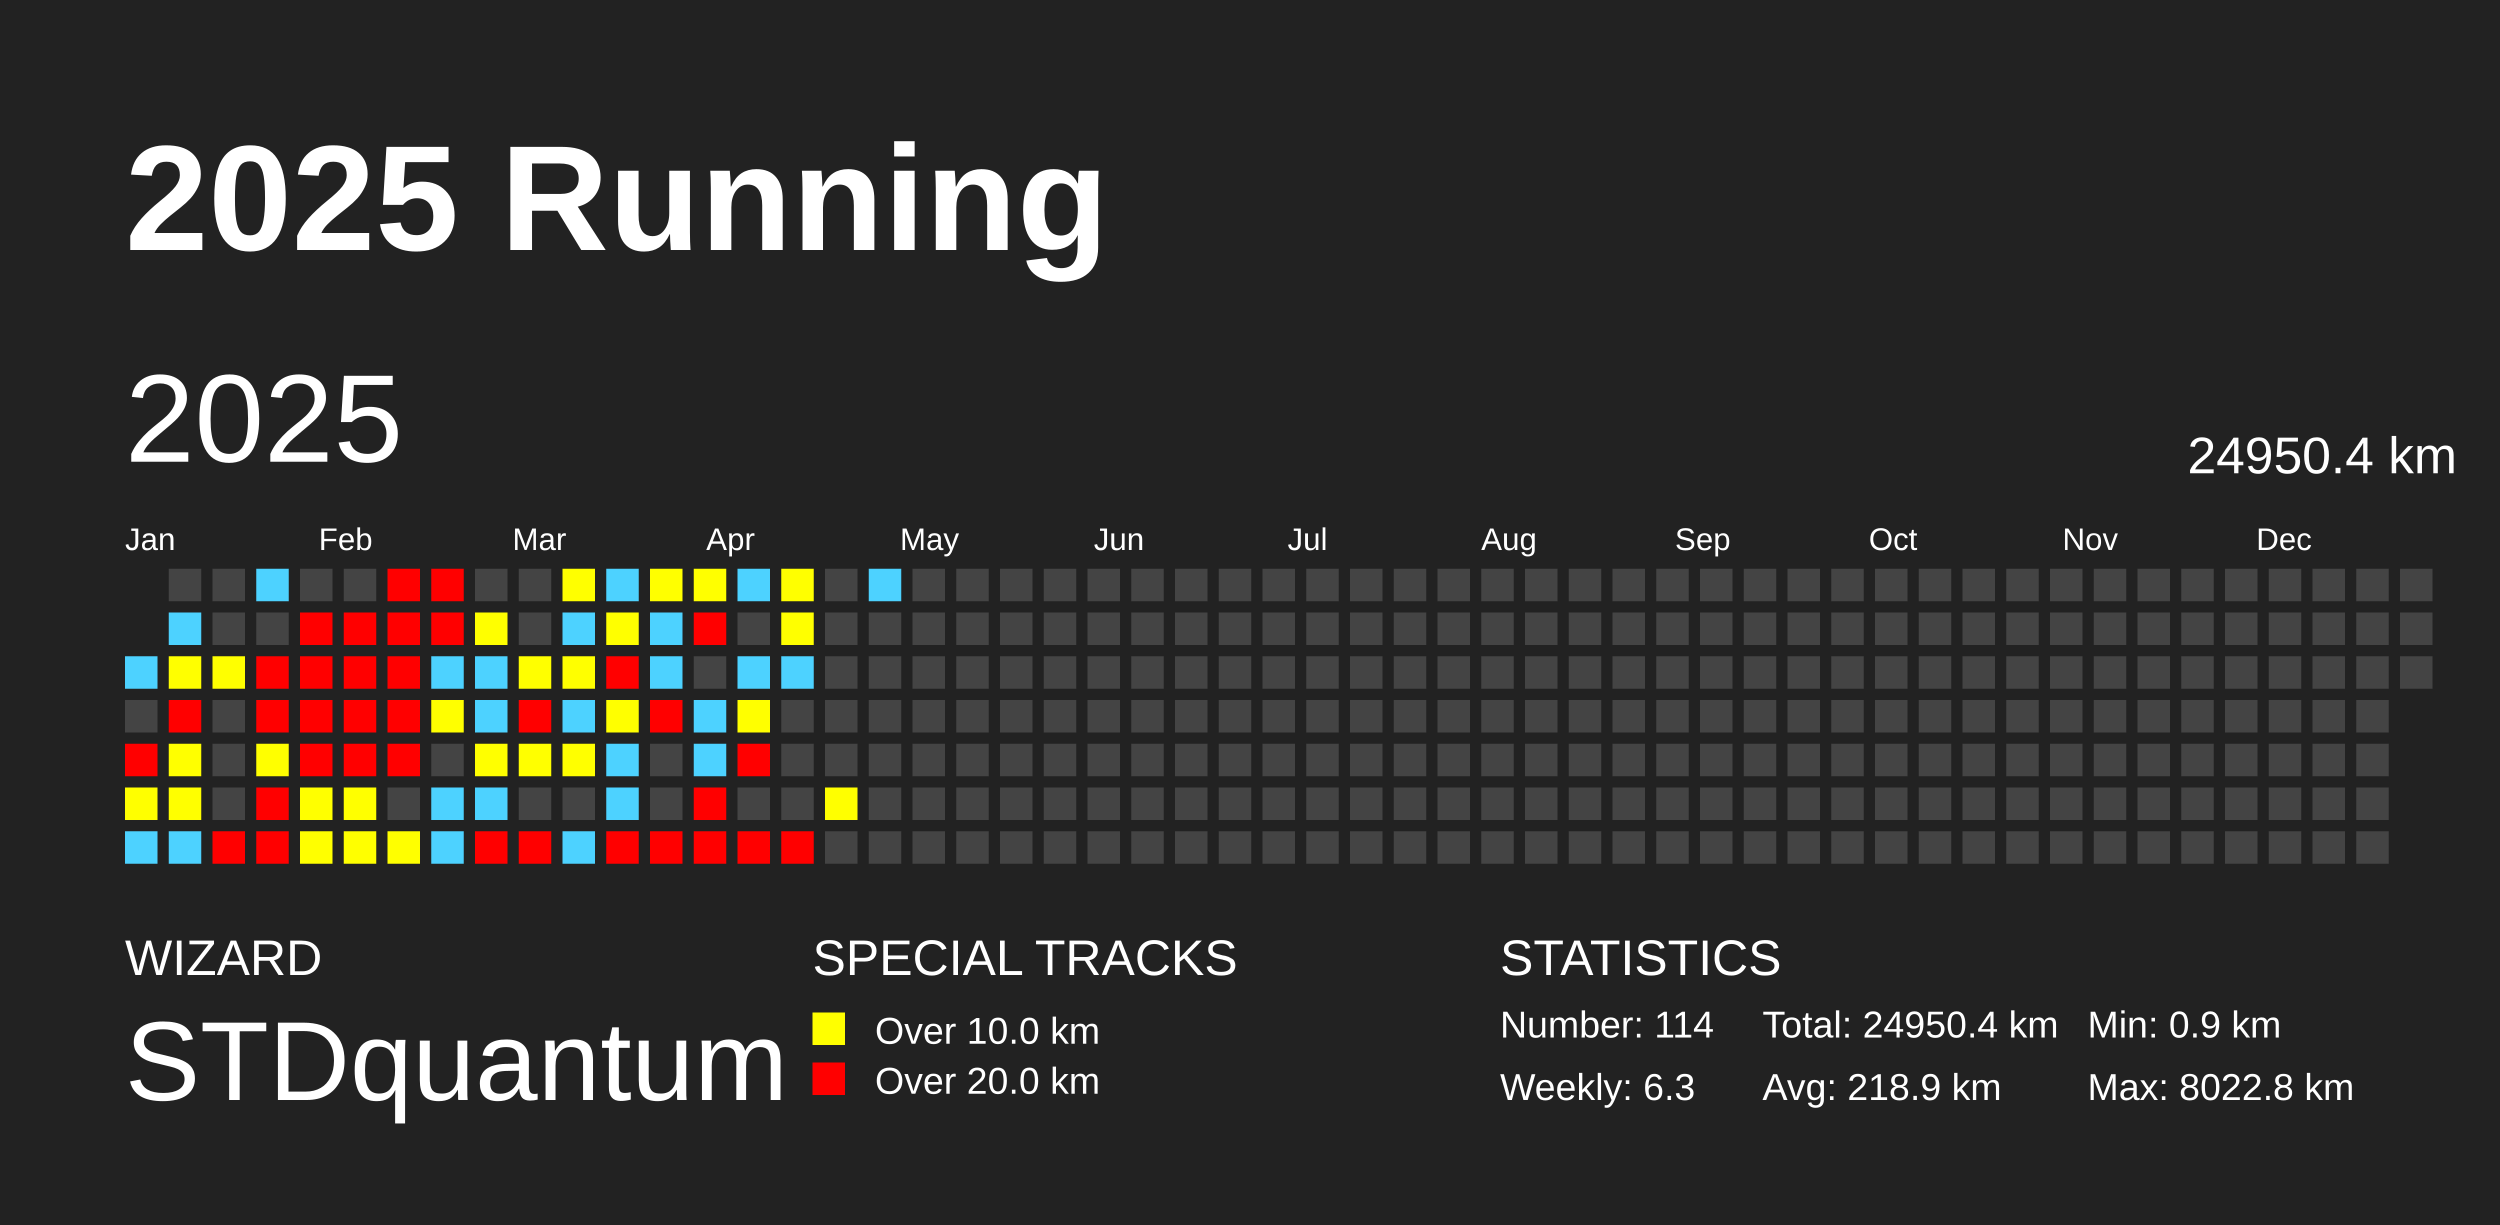
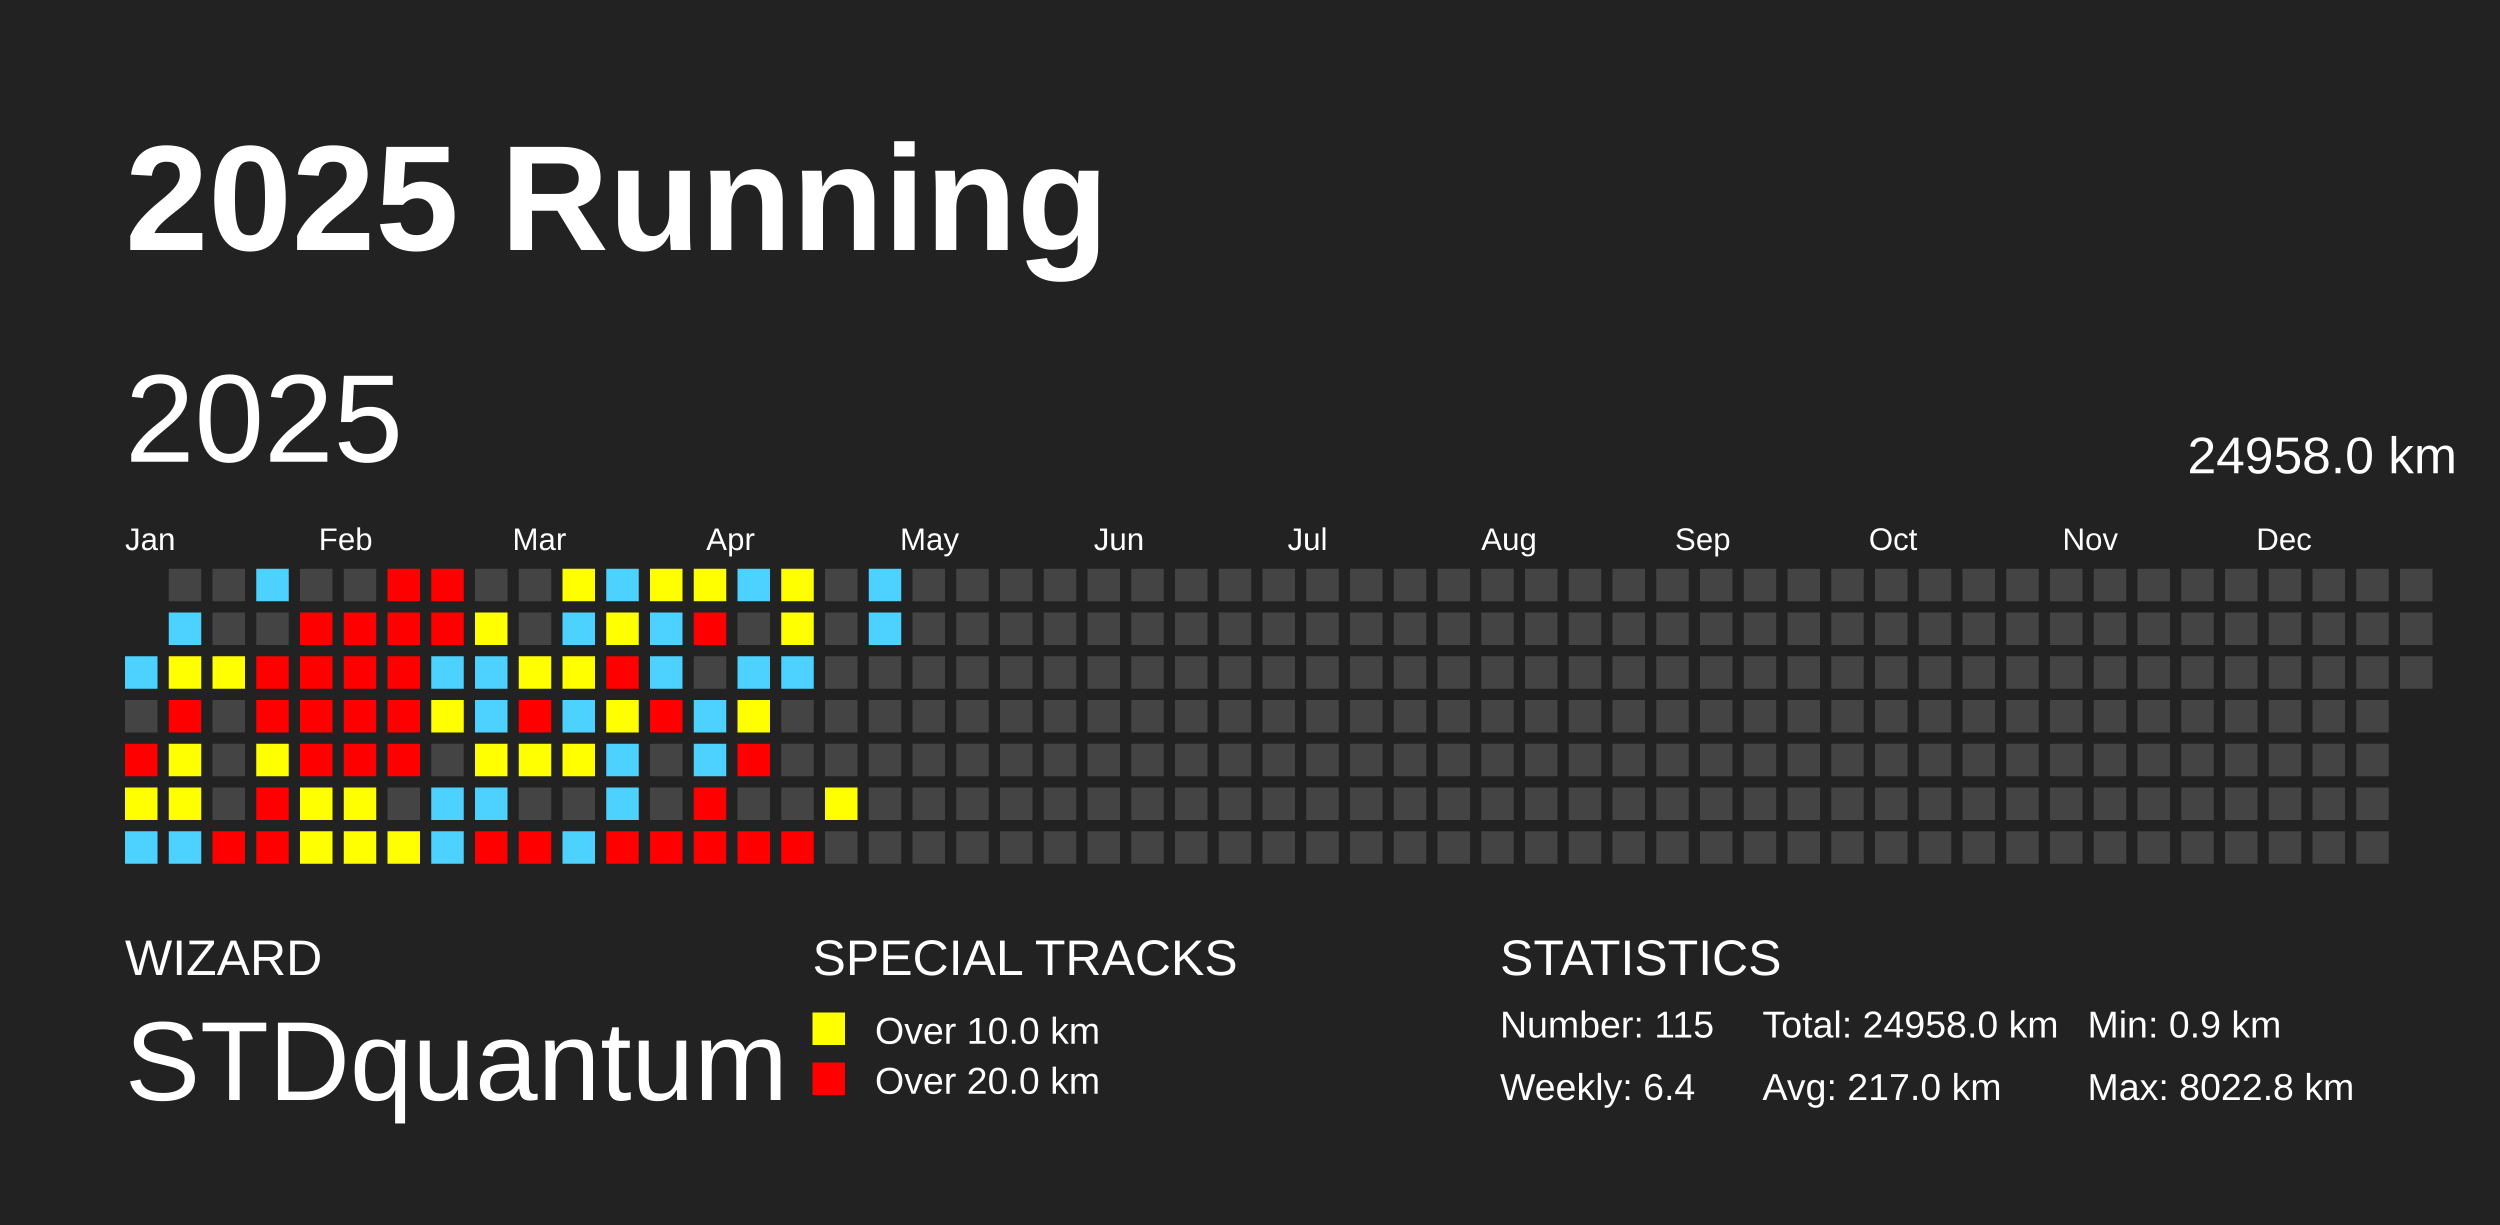
<svg xmlns="http://www.w3.org/2000/svg" baseProfile="full" height="98mm" version="1.1" viewBox="0,0,200,98" width="200mm">
  <defs />
  <rect fill="#222222" height="98" width="200" x="0" y="0" />
  <text fill="#FFFFFF" style="font-size:12px; font-family:Arial; font-weight:bold;" x="10" y="20">2025 Running</text>
  <text fill="#FFFFFF" style="font-size:4px; font-family:Arial" x="10" y="78">WIZARD</text>
  <text fill="#FFFFFF" style="font-size:9px; font-family:Arial" x="10" y="88">STDquantum</text>
  <text fill="#FFFFFF" style="font-size:4px; font-family:Arial" x="65" y="78">SPECIAL TRACKS</text>
  <rect fill="yellow" height="2.6" width="2.6" x="65" y="81" />
  <text fill="#FFFFFF" style="font-size:3px; font-family:Arial" x="70" y="83.5">Over 10.0 km</text>
  <rect fill="red" height="2.6" width="2.6" x="65" y="85" />
  <text fill="#FFFFFF" style="font-size:3px; font-family:Arial" x="70" y="87.5">Over 20.0 km</text>
  <text fill="#FFFFFF" style="font-size:4px; font-family:Arial" x="120" y="78">STATISTICS</text>
-   <text fill="#FFFFFF" style="font-size:3px; font-family:Arial" x="120" y="83">Number: 114</text>
-   <text fill="#FFFFFF" style="font-size:3px; font-family:Arial" x="120" y="88">Weekly: 6.3</text>
-   <text fill="#FFFFFF" style="font-size:3px; font-family:Arial" x="141" y="83">Total: 24950.4 km</text>
-   <text fill="#FFFFFF" style="font-size:3px; font-family:Arial" x="141" y="88">Avg: 218.9 km</text>
+   <text fill="#FFFFFF" style="font-size:3px; font-family:Arial" x="120" y="83">Number: 115</text>
+   <text fill="#FFFFFF" style="font-size:3px; font-family:Arial" x="120" y="88">Weekly: 6.4</text>
+   <text fill="#FFFFFF" style="font-size:3px; font-family:Arial" x="141" y="83">Total: 24958.0 km</text>
+   <text fill="#FFFFFF" style="font-size:3px; font-family:Arial" x="141" y="88">Avg: 217.0 km</text>
  <text fill="#FFFFFF" style="font-size:3px; font-family:Arial" x="167" y="83">Min: 0.9 km</text>
  <text fill="#FFFFFF" style="font-size:3px; font-family:Arial" x="167" y="88">Max: 8022.8 km</text>
  <text dominant-baseline="hanging" fill="#FFFFFF" style="font-size:10.0px; font-family:Arial;" x="10" y="30">2025</text>
-   <text dominant-baseline="hanging" fill="#FFFFFF" style="font-size:4.125px; font-family:Arial;" x="175" y="35">24950.4 km</text>
+   <text dominant-baseline="hanging" fill="#FFFFFF" style="font-size:4.125px; font-family:Arial;" x="175" y="35">24958.0 km</text>
  <text fill="#FFFFFF" style="font-size:2.5px; font-family:Arial" x="10.0" y="44">Jan</text>
  <text fill="#FFFFFF" style="font-size:2.5px; font-family:Arial" x="25.5" y="44">Feb</text>
  <text fill="#FFFFFF" style="font-size:2.5px; font-family:Arial" x="41.0" y="44">Mar</text>
  <text fill="#FFFFFF" style="font-size:2.5px; font-family:Arial" x="56.5" y="44">Apr</text>
  <text fill="#FFFFFF" style="font-size:2.5px; font-family:Arial" x="72.0" y="44">May</text>
  <text fill="#FFFFFF" style="font-size:2.5px; font-family:Arial" x="87.5" y="44">Jun</text>
  <text fill="#FFFFFF" style="font-size:2.5px; font-family:Arial" x="103.0" y="44">Jul</text>
  <text fill="#FFFFFF" style="font-size:2.5px; font-family:Arial" x="118.5" y="44">Aug</text>
  <text fill="#FFFFFF" style="font-size:2.5px; font-family:Arial" x="134.0" y="44">Sep</text>
  <text fill="#FFFFFF" style="font-size:2.5px; font-family:Arial" x="149.5" y="44">Oct</text>
  <text fill="#FFFFFF" style="font-size:2.5px; font-family:Arial" x="165.0" y="44">Nov</text>
  <text fill="#FFFFFF" style="font-size:2.5px; font-family:Arial" x="180.5" y="44">Dec</text>
  <rect fill="#4dd2ff" height="2.6" width="2.6" x="10.0" y="52.5" />
  <rect fill="#444444" height="2.6" width="2.6" x="10.0" y="56.0" />
  <rect fill="red" height="2.6" width="2.6" x="10.0" y="59.5" />
  <rect fill="#ffff00" height="2.6" width="2.6" x="10.0" y="63.0" />
  <rect fill="#4dd2ff" height="2.6" width="2.6" x="10.0" y="66.5" />
  <rect fill="#444444" height="2.6" width="2.6" x="13.5" y="45.5" />
  <rect fill="#4dd2ff" height="2.6" width="2.6" x="13.5" y="49.0" />
  <rect fill="#ffff00" height="2.6" width="2.6" x="13.5" y="52.5" />
  <rect fill="red" height="2.6" width="2.6" x="13.5" y="56.0" />
  <rect fill="#ffff00" height="2.6" width="2.6" x="13.5" y="59.5" />
  <rect fill="#ffff00" height="2.6" width="2.6" x="13.5" y="63.0" />
  <rect fill="#4dd2ff" height="2.6" width="2.6" x="13.5" y="66.5" />
  <rect fill="#444444" height="2.6" width="2.6" x="17.0" y="45.5" />
  <rect fill="#444444" height="2.6" width="2.6" x="17.0" y="49.0" />
  <rect fill="#ffff00" height="2.6" width="2.6" x="17.0" y="52.5" />
  <rect fill="#444444" height="2.6" width="2.6" x="17.0" y="56.0" />
  <rect fill="#444444" height="2.6" width="2.6" x="17.0" y="59.5" />
  <rect fill="#444444" height="2.6" width="2.6" x="17.0" y="63.0" />
  <rect fill="red" height="2.6" width="2.6" x="17.0" y="66.5" />
  <rect fill="#4dd2ff" height="2.6" width="2.6" x="20.5" y="45.5" />
  <rect fill="#444444" height="2.6" width="2.6" x="20.5" y="49.0" />
  <rect fill="red" height="2.6" width="2.6" x="20.5" y="52.5" />
  <rect fill="red" height="2.6" width="2.6" x="20.5" y="56.0" />
  <rect fill="#ffff00" height="2.6" width="2.6" x="20.5" y="59.5" />
  <rect fill="red" height="2.6" width="2.6" x="20.5" y="63.0" />
  <rect fill="red" height="2.6" width="2.6" x="20.5" y="66.5" />
  <rect fill="#444444" height="2.6" width="2.6" x="24.0" y="45.5" />
  <rect fill="red" height="2.6" width="2.6" x="24.0" y="49.0" />
  <rect fill="red" height="2.6" width="2.6" x="24.0" y="52.5" />
  <rect fill="red" height="2.6" width="2.6" x="24.0" y="56.0" />
  <rect fill="red" height="2.6" width="2.6" x="24.0" y="59.5" />
  <rect fill="#ffff00" height="2.6" width="2.6" x="24.0" y="63.0" />
  <rect fill="#ffff00" height="2.6" width="2.6" x="24.0" y="66.5" />
  <rect fill="#444444" height="2.6" width="2.6" x="27.5" y="45.5" />
  <rect fill="red" height="2.6" width="2.6" x="27.5" y="49.0" />
  <rect fill="red" height="2.6" width="2.6" x="27.5" y="52.5" />
  <rect fill="red" height="2.6" width="2.6" x="27.5" y="56.0" />
  <rect fill="red" height="2.6" width="2.6" x="27.5" y="59.5" />
  <rect fill="#ffff00" height="2.6" width="2.6" x="27.5" y="63.0" />
  <rect fill="#ffff00" height="2.6" width="2.6" x="27.5" y="66.5" />
  <rect fill="red" height="2.6" width="2.6" x="31.0" y="45.5" />
  <rect fill="red" height="2.6" width="2.6" x="31.0" y="49.0" />
  <rect fill="red" height="2.6" width="2.6" x="31.0" y="52.5" />
  <rect fill="red" height="2.6" width="2.6" x="31.0" y="56.0" />
  <rect fill="red" height="2.6" width="2.6" x="31.0" y="59.5" />
  <rect fill="#444444" height="2.6" width="2.6" x="31.0" y="63.0" />
  <rect fill="#ffff00" height="2.6" width="2.6" x="31.0" y="66.5" />
  <rect fill="red" height="2.6" width="2.6" x="34.5" y="45.5" />
  <rect fill="red" height="2.6" width="2.6" x="34.5" y="49.0" />
  <rect fill="#4dd2ff" height="2.6" width="2.6" x="34.5" y="52.5" />
  <rect fill="#ffff00" height="2.6" width="2.6" x="34.5" y="56.0" />
  <rect fill="#444444" height="2.6" width="2.6" x="34.5" y="59.5" />
  <rect fill="#4dd2ff" height="2.6" width="2.6" x="34.5" y="63.0" />
  <rect fill="#4dd2ff" height="2.6" width="2.6" x="34.5" y="66.5" />
  <rect fill="#444444" height="2.6" width="2.6" x="38.0" y="45.5" />
  <rect fill="#ffff00" height="2.6" width="2.6" x="38.0" y="49.0" />
  <rect fill="#4dd2ff" height="2.6" width="2.6" x="38.0" y="52.5" />
  <rect fill="#4dd2ff" height="2.6" width="2.6" x="38.0" y="56.0" />
  <rect fill="#ffff00" height="2.6" width="2.6" x="38.0" y="59.5" />
  <rect fill="#4dd2ff" height="2.6" width="2.6" x="38.0" y="63.0" />
  <rect fill="red" height="2.6" width="2.6" x="38.0" y="66.5" />
  <rect fill="#444444" height="2.6" width="2.6" x="41.5" y="45.5" />
  <rect fill="#444444" height="2.6" width="2.6" x="41.5" y="49.0" />
  <rect fill="#ffff00" height="2.6" width="2.6" x="41.5" y="52.5" />
  <rect fill="red" height="2.6" width="2.6" x="41.5" y="56.0" />
  <rect fill="#ffff00" height="2.6" width="2.6" x="41.5" y="59.5" />
  <rect fill="#444444" height="2.6" width="2.6" x="41.5" y="63.0" />
  <rect fill="red" height="2.6" width="2.6" x="41.5" y="66.5" />
  <rect fill="#ffff00" height="2.6" width="2.6" x="45.0" y="45.5" />
  <rect fill="#4dd2ff" height="2.6" width="2.6" x="45.0" y="49.0" />
  <rect fill="#ffff00" height="2.6" width="2.6" x="45.0" y="52.5" />
  <rect fill="#4dd2ff" height="2.6" width="2.6" x="45.0" y="56.0" />
  <rect fill="#ffff00" height="2.6" width="2.6" x="45.0" y="59.5" />
  <rect fill="#444444" height="2.6" width="2.6" x="45.0" y="63.0" />
  <rect fill="#4dd2ff" height="2.6" width="2.6" x="45.0" y="66.5" />
  <rect fill="#4dd2ff" height="2.6" width="2.6" x="48.5" y="45.5" />
  <rect fill="#ffff00" height="2.6" width="2.6" x="48.5" y="49.0" />
  <rect fill="red" height="2.6" width="2.6" x="48.5" y="52.5" />
  <rect fill="#ffff00" height="2.6" width="2.6" x="48.5" y="56.0" />
  <rect fill="#4dd2ff" height="2.6" width="2.6" x="48.5" y="59.5" />
  <rect fill="#4dd2ff" height="2.6" width="2.6" x="48.5" y="63.0" />
  <rect fill="red" height="2.6" width="2.6" x="48.5" y="66.5" />
  <rect fill="#ffff00" height="2.6" width="2.6" x="52.0" y="45.5" />
  <rect fill="#4dd2ff" height="2.6" width="2.6" x="52.0" y="49.0" />
  <rect fill="#4dd2ff" height="2.6" width="2.6" x="52.0" y="52.5" />
  <rect fill="red" height="2.6" width="2.6" x="52.0" y="56.0" />
  <rect fill="#444444" height="2.6" width="2.6" x="52.0" y="59.5" />
  <rect fill="#444444" height="2.6" width="2.6" x="52.0" y="63.0" />
  <rect fill="red" height="2.6" width="2.6" x="52.0" y="66.5" />
  <rect fill="#ffff00" height="2.6" width="2.6" x="55.5" y="45.5" />
  <rect fill="red" height="2.6" width="2.6" x="55.5" y="49.0" />
  <rect fill="#444444" height="2.6" width="2.6" x="55.5" y="52.5" />
  <rect fill="#4dd2ff" height="2.6" width="2.6" x="55.5" y="56.0" />
  <rect fill="#4dd2ff" height="2.6" width="2.6" x="55.5" y="59.5" />
  <rect fill="red" height="2.6" width="2.6" x="55.5" y="63.0" />
  <rect fill="red" height="2.6" width="2.6" x="55.5" y="66.5" />
  <rect fill="#4dd2ff" height="2.6" width="2.6" x="59.0" y="45.5" />
  <rect fill="#444444" height="2.6" width="2.6" x="59.0" y="49.0" />
  <rect fill="#4dd2ff" height="2.6" width="2.6" x="59.0" y="52.5" />
  <rect fill="#ffff00" height="2.6" width="2.6" x="59.0" y="56.0" />
  <rect fill="red" height="2.6" width="2.6" x="59.0" y="59.5" />
  <rect fill="#444444" height="2.6" width="2.6" x="59.0" y="63.0" />
  <rect fill="red" height="2.6" width="2.6" x="59.0" y="66.5" />
  <rect fill="#ffff00" height="2.6" width="2.6" x="62.5" y="45.5" />
  <rect fill="#ffff00" height="2.6" width="2.6" x="62.5" y="49.0" />
  <rect fill="#4dd2ff" height="2.6" width="2.6" x="62.5" y="52.5" />
  <rect fill="#444444" height="2.6" width="2.6" x="62.5" y="56.0" />
  <rect fill="#444444" height="2.6" width="2.6" x="62.5" y="59.5" />
  <rect fill="#444444" height="2.6" width="2.6" x="62.5" y="63.0" />
  <rect fill="red" height="2.6" width="2.6" x="62.5" y="66.5" />
  <rect fill="#444444" height="2.6" width="2.6" x="66.0" y="45.5" />
  <rect fill="#444444" height="2.6" width="2.6" x="66.0" y="49.0" />
  <rect fill="#444444" height="2.6" width="2.6" x="66.0" y="52.5" />
  <rect fill="#444444" height="2.6" width="2.6" x="66.0" y="56.0" />
  <rect fill="#444444" height="2.6" width="2.6" x="66.0" y="59.5" />
  <rect fill="#ffff00" height="2.6" width="2.6" x="66.0" y="63.0" />
  <rect fill="#444444" height="2.6" width="2.6" x="66.0" y="66.5" />
  <rect fill="#4dd2ff" height="2.6" width="2.6" x="69.5" y="45.5" />
-   <rect fill="#444444" height="2.6" width="2.6" x="69.5" y="49.0" />
+   <rect fill="#4dd2ff" height="2.6" width="2.6" x="69.5" y="49.0" />
  <rect fill="#444444" height="2.6" width="2.6" x="69.5" y="52.5" />
  <rect fill="#444444" height="2.6" width="2.6" x="69.5" y="56.0" />
  <rect fill="#444444" height="2.6" width="2.6" x="69.5" y="59.5" />
  <rect fill="#444444" height="2.6" width="2.6" x="69.5" y="63.0" />
  <rect fill="#444444" height="2.6" width="2.6" x="69.5" y="66.5" />
  <rect fill="#444444" height="2.6" width="2.6" x="73.0" y="45.5" />
  <rect fill="#444444" height="2.6" width="2.6" x="73.0" y="49.0" />
  <rect fill="#444444" height="2.6" width="2.6" x="73.0" y="52.5" />
  <rect fill="#444444" height="2.6" width="2.6" x="73.0" y="56.0" />
  <rect fill="#444444" height="2.6" width="2.6" x="73.0" y="59.5" />
  <rect fill="#444444" height="2.6" width="2.6" x="73.0" y="63.0" />
  <rect fill="#444444" height="2.6" width="2.6" x="73.0" y="66.5" />
  <rect fill="#444444" height="2.6" width="2.6" x="76.5" y="45.5" />
  <rect fill="#444444" height="2.6" width="2.6" x="76.5" y="49.0" />
  <rect fill="#444444" height="2.6" width="2.6" x="76.5" y="52.5" />
  <rect fill="#444444" height="2.6" width="2.6" x="76.5" y="56.0" />
  <rect fill="#444444" height="2.6" width="2.6" x="76.5" y="59.5" />
  <rect fill="#444444" height="2.6" width="2.6" x="76.5" y="63.0" />
  <rect fill="#444444" height="2.6" width="2.6" x="76.5" y="66.5" />
  <rect fill="#444444" height="2.6" width="2.6" x="80.0" y="45.5" />
  <rect fill="#444444" height="2.6" width="2.6" x="80.0" y="49.0" />
  <rect fill="#444444" height="2.6" width="2.6" x="80.0" y="52.5" />
  <rect fill="#444444" height="2.6" width="2.6" x="80.0" y="56.0" />
  <rect fill="#444444" height="2.6" width="2.6" x="80.0" y="59.5" />
  <rect fill="#444444" height="2.6" width="2.6" x="80.0" y="63.0" />
  <rect fill="#444444" height="2.6" width="2.6" x="80.0" y="66.5" />
  <rect fill="#444444" height="2.6" width="2.6" x="83.5" y="45.5" />
  <rect fill="#444444" height="2.6" width="2.6" x="83.5" y="49.0" />
  <rect fill="#444444" height="2.6" width="2.6" x="83.5" y="52.5" />
  <rect fill="#444444" height="2.6" width="2.6" x="83.5" y="56.0" />
  <rect fill="#444444" height="2.6" width="2.6" x="83.5" y="59.5" />
  <rect fill="#444444" height="2.6" width="2.6" x="83.5" y="63.0" />
  <rect fill="#444444" height="2.6" width="2.6" x="83.5" y="66.5" />
  <rect fill="#444444" height="2.6" width="2.6" x="87.0" y="45.5" />
  <rect fill="#444444" height="2.6" width="2.6" x="87.0" y="49.0" />
  <rect fill="#444444" height="2.6" width="2.6" x="87.0" y="52.5" />
  <rect fill="#444444" height="2.6" width="2.6" x="87.0" y="56.0" />
  <rect fill="#444444" height="2.6" width="2.6" x="87.0" y="59.5" />
  <rect fill="#444444" height="2.6" width="2.6" x="87.0" y="63.0" />
  <rect fill="#444444" height="2.6" width="2.6" x="87.0" y="66.5" />
  <rect fill="#444444" height="2.6" width="2.6" x="90.5" y="45.5" />
  <rect fill="#444444" height="2.6" width="2.6" x="90.5" y="49.0" />
  <rect fill="#444444" height="2.6" width="2.6" x="90.5" y="52.5" />
  <rect fill="#444444" height="2.6" width="2.6" x="90.5" y="56.0" />
  <rect fill="#444444" height="2.6" width="2.6" x="90.5" y="59.5" />
  <rect fill="#444444" height="2.6" width="2.6" x="90.5" y="63.0" />
  <rect fill="#444444" height="2.6" width="2.6" x="90.5" y="66.5" />
  <rect fill="#444444" height="2.6" width="2.6" x="94.0" y="45.5" />
  <rect fill="#444444" height="2.6" width="2.6" x="94.0" y="49.0" />
  <rect fill="#444444" height="2.6" width="2.6" x="94.0" y="52.5" />
  <rect fill="#444444" height="2.6" width="2.6" x="94.0" y="56.0" />
  <rect fill="#444444" height="2.6" width="2.6" x="94.0" y="59.5" />
  <rect fill="#444444" height="2.6" width="2.6" x="94.0" y="63.0" />
  <rect fill="#444444" height="2.6" width="2.6" x="94.0" y="66.5" />
  <rect fill="#444444" height="2.6" width="2.6" x="97.5" y="45.5" />
  <rect fill="#444444" height="2.6" width="2.6" x="97.5" y="49.0" />
  <rect fill="#444444" height="2.6" width="2.6" x="97.5" y="52.5" />
  <rect fill="#444444" height="2.6" width="2.6" x="97.5" y="56.0" />
  <rect fill="#444444" height="2.6" width="2.6" x="97.5" y="59.5" />
  <rect fill="#444444" height="2.6" width="2.6" x="97.5" y="63.0" />
  <rect fill="#444444" height="2.6" width="2.6" x="97.5" y="66.5" />
  <rect fill="#444444" height="2.6" width="2.6" x="101.0" y="45.5" />
  <rect fill="#444444" height="2.6" width="2.6" x="101.0" y="49.0" />
  <rect fill="#444444" height="2.6" width="2.6" x="101.0" y="52.5" />
  <rect fill="#444444" height="2.6" width="2.6" x="101.0" y="56.0" />
  <rect fill="#444444" height="2.6" width="2.6" x="101.0" y="59.5" />
  <rect fill="#444444" height="2.6" width="2.6" x="101.0" y="63.0" />
  <rect fill="#444444" height="2.6" width="2.6" x="101.0" y="66.5" />
  <rect fill="#444444" height="2.6" width="2.6" x="104.5" y="45.5" />
  <rect fill="#444444" height="2.6" width="2.6" x="104.5" y="49.0" />
  <rect fill="#444444" height="2.6" width="2.6" x="104.5" y="52.5" />
  <rect fill="#444444" height="2.6" width="2.6" x="104.5" y="56.0" />
  <rect fill="#444444" height="2.6" width="2.6" x="104.5" y="59.5" />
  <rect fill="#444444" height="2.6" width="2.6" x="104.5" y="63.0" />
  <rect fill="#444444" height="2.6" width="2.6" x="104.5" y="66.5" />
  <rect fill="#444444" height="2.6" width="2.6" x="108.0" y="45.5" />
  <rect fill="#444444" height="2.6" width="2.6" x="108.0" y="49.0" />
  <rect fill="#444444" height="2.6" width="2.6" x="108.0" y="52.5" />
  <rect fill="#444444" height="2.6" width="2.6" x="108.0" y="56.0" />
  <rect fill="#444444" height="2.6" width="2.6" x="108.0" y="59.5" />
  <rect fill="#444444" height="2.6" width="2.6" x="108.0" y="63.0" />
  <rect fill="#444444" height="2.6" width="2.6" x="108.0" y="66.5" />
  <rect fill="#444444" height="2.6" width="2.6" x="111.5" y="45.5" />
  <rect fill="#444444" height="2.6" width="2.6" x="111.5" y="49.0" />
  <rect fill="#444444" height="2.6" width="2.6" x="111.5" y="52.5" />
  <rect fill="#444444" height="2.6" width="2.6" x="111.5" y="56.0" />
  <rect fill="#444444" height="2.6" width="2.6" x="111.5" y="59.5" />
  <rect fill="#444444" height="2.6" width="2.6" x="111.5" y="63.0" />
  <rect fill="#444444" height="2.6" width="2.6" x="111.5" y="66.5" />
  <rect fill="#444444" height="2.6" width="2.6" x="115.0" y="45.5" />
  <rect fill="#444444" height="2.6" width="2.6" x="115.0" y="49.0" />
  <rect fill="#444444" height="2.6" width="2.6" x="115.0" y="52.5" />
  <rect fill="#444444" height="2.6" width="2.6" x="115.0" y="56.0" />
  <rect fill="#444444" height="2.6" width="2.6" x="115.0" y="59.5" />
  <rect fill="#444444" height="2.6" width="2.6" x="115.0" y="63.0" />
  <rect fill="#444444" height="2.6" width="2.6" x="115.0" y="66.5" />
  <rect fill="#444444" height="2.6" width="2.6" x="118.5" y="45.5" />
  <rect fill="#444444" height="2.6" width="2.6" x="118.5" y="49.0" />
  <rect fill="#444444" height="2.6" width="2.6" x="118.5" y="52.5" />
  <rect fill="#444444" height="2.6" width="2.6" x="118.5" y="56.0" />
  <rect fill="#444444" height="2.6" width="2.6" x="118.5" y="59.5" />
  <rect fill="#444444" height="2.6" width="2.6" x="118.5" y="63.0" />
  <rect fill="#444444" height="2.6" width="2.6" x="118.5" y="66.5" />
  <rect fill="#444444" height="2.6" width="2.6" x="122.0" y="45.5" />
  <rect fill="#444444" height="2.6" width="2.6" x="122.0" y="49.0" />
  <rect fill="#444444" height="2.6" width="2.6" x="122.0" y="52.5" />
  <rect fill="#444444" height="2.6" width="2.6" x="122.0" y="56.0" />
  <rect fill="#444444" height="2.6" width="2.6" x="122.0" y="59.5" />
  <rect fill="#444444" height="2.6" width="2.6" x="122.0" y="63.0" />
  <rect fill="#444444" height="2.6" width="2.6" x="122.0" y="66.5" />
  <rect fill="#444444" height="2.6" width="2.6" x="125.5" y="45.5" />
  <rect fill="#444444" height="2.6" width="2.6" x="125.5" y="49.0" />
  <rect fill="#444444" height="2.6" width="2.6" x="125.5" y="52.5" />
  <rect fill="#444444" height="2.6" width="2.6" x="125.5" y="56.0" />
  <rect fill="#444444" height="2.6" width="2.6" x="125.5" y="59.5" />
  <rect fill="#444444" height="2.6" width="2.6" x="125.5" y="63.0" />
  <rect fill="#444444" height="2.6" width="2.6" x="125.5" y="66.5" />
  <rect fill="#444444" height="2.6" width="2.6" x="129.0" y="45.5" />
  <rect fill="#444444" height="2.6" width="2.6" x="129.0" y="49.0" />
  <rect fill="#444444" height="2.6" width="2.6" x="129.0" y="52.5" />
  <rect fill="#444444" height="2.6" width="2.6" x="129.0" y="56.0" />
  <rect fill="#444444" height="2.6" width="2.6" x="129.0" y="59.5" />
  <rect fill="#444444" height="2.6" width="2.6" x="129.0" y="63.0" />
  <rect fill="#444444" height="2.6" width="2.6" x="129.0" y="66.5" />
  <rect fill="#444444" height="2.6" width="2.6" x="132.5" y="45.5" />
  <rect fill="#444444" height="2.6" width="2.6" x="132.5" y="49.0" />
  <rect fill="#444444" height="2.6" width="2.6" x="132.5" y="52.5" />
  <rect fill="#444444" height="2.6" width="2.6" x="132.5" y="56.0" />
  <rect fill="#444444" height="2.6" width="2.6" x="132.5" y="59.5" />
  <rect fill="#444444" height="2.6" width="2.6" x="132.5" y="63.0" />
  <rect fill="#444444" height="2.6" width="2.6" x="132.5" y="66.5" />
  <rect fill="#444444" height="2.6" width="2.6" x="136.0" y="45.5" />
  <rect fill="#444444" height="2.6" width="2.6" x="136.0" y="49.0" />
  <rect fill="#444444" height="2.6" width="2.6" x="136.0" y="52.5" />
  <rect fill="#444444" height="2.6" width="2.6" x="136.0" y="56.0" />
  <rect fill="#444444" height="2.6" width="2.6" x="136.0" y="59.5" />
  <rect fill="#444444" height="2.6" width="2.6" x="136.0" y="63.0" />
  <rect fill="#444444" height="2.6" width="2.6" x="136.0" y="66.5" />
  <rect fill="#444444" height="2.6" width="2.6" x="139.5" y="45.5" />
  <rect fill="#444444" height="2.6" width="2.6" x="139.5" y="49.0" />
  <rect fill="#444444" height="2.6" width="2.6" x="139.5" y="52.5" />
  <rect fill="#444444" height="2.6" width="2.6" x="139.5" y="56.0" />
  <rect fill="#444444" height="2.6" width="2.6" x="139.5" y="59.5" />
  <rect fill="#444444" height="2.6" width="2.6" x="139.5" y="63.0" />
  <rect fill="#444444" height="2.6" width="2.6" x="139.5" y="66.5" />
  <rect fill="#444444" height="2.6" width="2.6" x="143.0" y="45.5" />
  <rect fill="#444444" height="2.6" width="2.6" x="143.0" y="49.0" />
  <rect fill="#444444" height="2.6" width="2.6" x="143.0" y="52.5" />
  <rect fill="#444444" height="2.6" width="2.6" x="143.0" y="56.0" />
  <rect fill="#444444" height="2.6" width="2.6" x="143.0" y="59.5" />
  <rect fill="#444444" height="2.6" width="2.6" x="143.0" y="63.0" />
  <rect fill="#444444" height="2.6" width="2.6" x="143.0" y="66.5" />
  <rect fill="#444444" height="2.6" width="2.6" x="146.5" y="45.5" />
  <rect fill="#444444" height="2.6" width="2.6" x="146.5" y="49.0" />
  <rect fill="#444444" height="2.6" width="2.6" x="146.5" y="52.5" />
  <rect fill="#444444" height="2.6" width="2.6" x="146.5" y="56.0" />
  <rect fill="#444444" height="2.6" width="2.6" x="146.5" y="59.5" />
  <rect fill="#444444" height="2.6" width="2.6" x="146.5" y="63.0" />
  <rect fill="#444444" height="2.6" width="2.6" x="146.5" y="66.5" />
  <rect fill="#444444" height="2.6" width="2.6" x="150.0" y="45.5" />
  <rect fill="#444444" height="2.6" width="2.6" x="150.0" y="49.0" />
  <rect fill="#444444" height="2.6" width="2.6" x="150.0" y="52.5" />
  <rect fill="#444444" height="2.6" width="2.6" x="150.0" y="56.0" />
  <rect fill="#444444" height="2.6" width="2.6" x="150.0" y="59.5" />
  <rect fill="#444444" height="2.6" width="2.6" x="150.0" y="63.0" />
  <rect fill="#444444" height="2.6" width="2.6" x="150.0" y="66.5" />
  <rect fill="#444444" height="2.6" width="2.6" x="153.5" y="45.5" />
  <rect fill="#444444" height="2.6" width="2.6" x="153.5" y="49.0" />
  <rect fill="#444444" height="2.6" width="2.6" x="153.5" y="52.5" />
  <rect fill="#444444" height="2.6" width="2.6" x="153.5" y="56.0" />
  <rect fill="#444444" height="2.6" width="2.6" x="153.5" y="59.5" />
  <rect fill="#444444" height="2.6" width="2.6" x="153.5" y="63.0" />
  <rect fill="#444444" height="2.6" width="2.6" x="153.5" y="66.5" />
  <rect fill="#444444" height="2.6" width="2.6" x="157.0" y="45.5" />
  <rect fill="#444444" height="2.6" width="2.6" x="157.0" y="49.0" />
  <rect fill="#444444" height="2.6" width="2.6" x="157.0" y="52.5" />
  <rect fill="#444444" height="2.6" width="2.6" x="157.0" y="56.0" />
  <rect fill="#444444" height="2.6" width="2.6" x="157.0" y="59.5" />
  <rect fill="#444444" height="2.6" width="2.6" x="157.0" y="63.0" />
  <rect fill="#444444" height="2.6" width="2.6" x="157.0" y="66.5" />
  <rect fill="#444444" height="2.6" width="2.6" x="160.5" y="45.5" />
  <rect fill="#444444" height="2.6" width="2.6" x="160.5" y="49.0" />
  <rect fill="#444444" height="2.6" width="2.6" x="160.5" y="52.5" />
  <rect fill="#444444" height="2.6" width="2.6" x="160.5" y="56.0" />
  <rect fill="#444444" height="2.6" width="2.6" x="160.5" y="59.5" />
  <rect fill="#444444" height="2.6" width="2.6" x="160.5" y="63.0" />
  <rect fill="#444444" height="2.6" width="2.6" x="160.5" y="66.5" />
  <rect fill="#444444" height="2.6" width="2.6" x="164.0" y="45.5" />
  <rect fill="#444444" height="2.6" width="2.6" x="164.0" y="49.0" />
  <rect fill="#444444" height="2.6" width="2.6" x="164.0" y="52.5" />
  <rect fill="#444444" height="2.6" width="2.6" x="164.0" y="56.0" />
  <rect fill="#444444" height="2.6" width="2.6" x="164.0" y="59.5" />
  <rect fill="#444444" height="2.6" width="2.6" x="164.0" y="63.0" />
  <rect fill="#444444" height="2.6" width="2.6" x="164.0" y="66.5" />
  <rect fill="#444444" height="2.6" width="2.6" x="167.5" y="45.5" />
  <rect fill="#444444" height="2.6" width="2.6" x="167.5" y="49.0" />
  <rect fill="#444444" height="2.6" width="2.6" x="167.5" y="52.5" />
  <rect fill="#444444" height="2.6" width="2.6" x="167.5" y="56.0" />
  <rect fill="#444444" height="2.6" width="2.6" x="167.5" y="59.5" />
  <rect fill="#444444" height="2.6" width="2.6" x="167.5" y="63.0" />
  <rect fill="#444444" height="2.6" width="2.6" x="167.5" y="66.5" />
  <rect fill="#444444" height="2.6" width="2.6" x="171.0" y="45.5" />
  <rect fill="#444444" height="2.6" width="2.6" x="171.0" y="49.0" />
  <rect fill="#444444" height="2.6" width="2.6" x="171.0" y="52.5" />
  <rect fill="#444444" height="2.6" width="2.6" x="171.0" y="56.0" />
  <rect fill="#444444" height="2.6" width="2.6" x="171.0" y="59.5" />
  <rect fill="#444444" height="2.6" width="2.6" x="171.0" y="63.0" />
  <rect fill="#444444" height="2.6" width="2.6" x="171.0" y="66.5" />
  <rect fill="#444444" height="2.6" width="2.6" x="174.5" y="45.5" />
  <rect fill="#444444" height="2.6" width="2.6" x="174.5" y="49.0" />
  <rect fill="#444444" height="2.6" width="2.6" x="174.5" y="52.5" />
  <rect fill="#444444" height="2.6" width="2.6" x="174.5" y="56.0" />
  <rect fill="#444444" height="2.6" width="2.6" x="174.5" y="59.5" />
  <rect fill="#444444" height="2.6" width="2.6" x="174.5" y="63.0" />
  <rect fill="#444444" height="2.6" width="2.6" x="174.5" y="66.5" />
  <rect fill="#444444" height="2.6" width="2.6" x="178.0" y="45.5" />
  <rect fill="#444444" height="2.6" width="2.6" x="178.0" y="49.0" />
  <rect fill="#444444" height="2.6" width="2.6" x="178.0" y="52.5" />
  <rect fill="#444444" height="2.6" width="2.6" x="178.0" y="56.0" />
  <rect fill="#444444" height="2.6" width="2.6" x="178.0" y="59.5" />
  <rect fill="#444444" height="2.6" width="2.6" x="178.0" y="63.0" />
  <rect fill="#444444" height="2.6" width="2.6" x="178.0" y="66.5" />
  <rect fill="#444444" height="2.6" width="2.6" x="181.5" y="45.5" />
  <rect fill="#444444" height="2.6" width="2.6" x="181.5" y="49.0" />
  <rect fill="#444444" height="2.6" width="2.6" x="181.5" y="52.5" />
  <rect fill="#444444" height="2.6" width="2.6" x="181.5" y="56.0" />
  <rect fill="#444444" height="2.6" width="2.6" x="181.5" y="59.5" />
  <rect fill="#444444" height="2.6" width="2.6" x="181.5" y="63.0" />
  <rect fill="#444444" height="2.6" width="2.6" x="181.5" y="66.5" />
  <rect fill="#444444" height="2.6" width="2.6" x="185.0" y="45.5" />
  <rect fill="#444444" height="2.6" width="2.6" x="185.0" y="49.0" />
  <rect fill="#444444" height="2.6" width="2.6" x="185.0" y="52.5" />
  <rect fill="#444444" height="2.6" width="2.6" x="185.0" y="56.0" />
  <rect fill="#444444" height="2.6" width="2.6" x="185.0" y="59.5" />
  <rect fill="#444444" height="2.6" width="2.6" x="185.0" y="63.0" />
  <rect fill="#444444" height="2.6" width="2.6" x="185.0" y="66.5" />
  <rect fill="#444444" height="2.6" width="2.6" x="188.5" y="45.5" />
  <rect fill="#444444" height="2.6" width="2.6" x="188.5" y="49.0" />
  <rect fill="#444444" height="2.6" width="2.6" x="188.5" y="52.5" />
  <rect fill="#444444" height="2.6" width="2.6" x="188.5" y="56.0" />
  <rect fill="#444444" height="2.6" width="2.6" x="188.5" y="59.5" />
  <rect fill="#444444" height="2.6" width="2.6" x="188.5" y="63.0" />
  <rect fill="#444444" height="2.6" width="2.6" x="188.5" y="66.5" />
  <rect fill="#444444" height="2.6" width="2.6" x="192.0" y="45.5" />
  <rect fill="#444444" height="2.6" width="2.6" x="192.0" y="49.0" />
  <rect fill="#444444" height="2.6" width="2.6" x="192.0" y="52.5" />
</svg>
